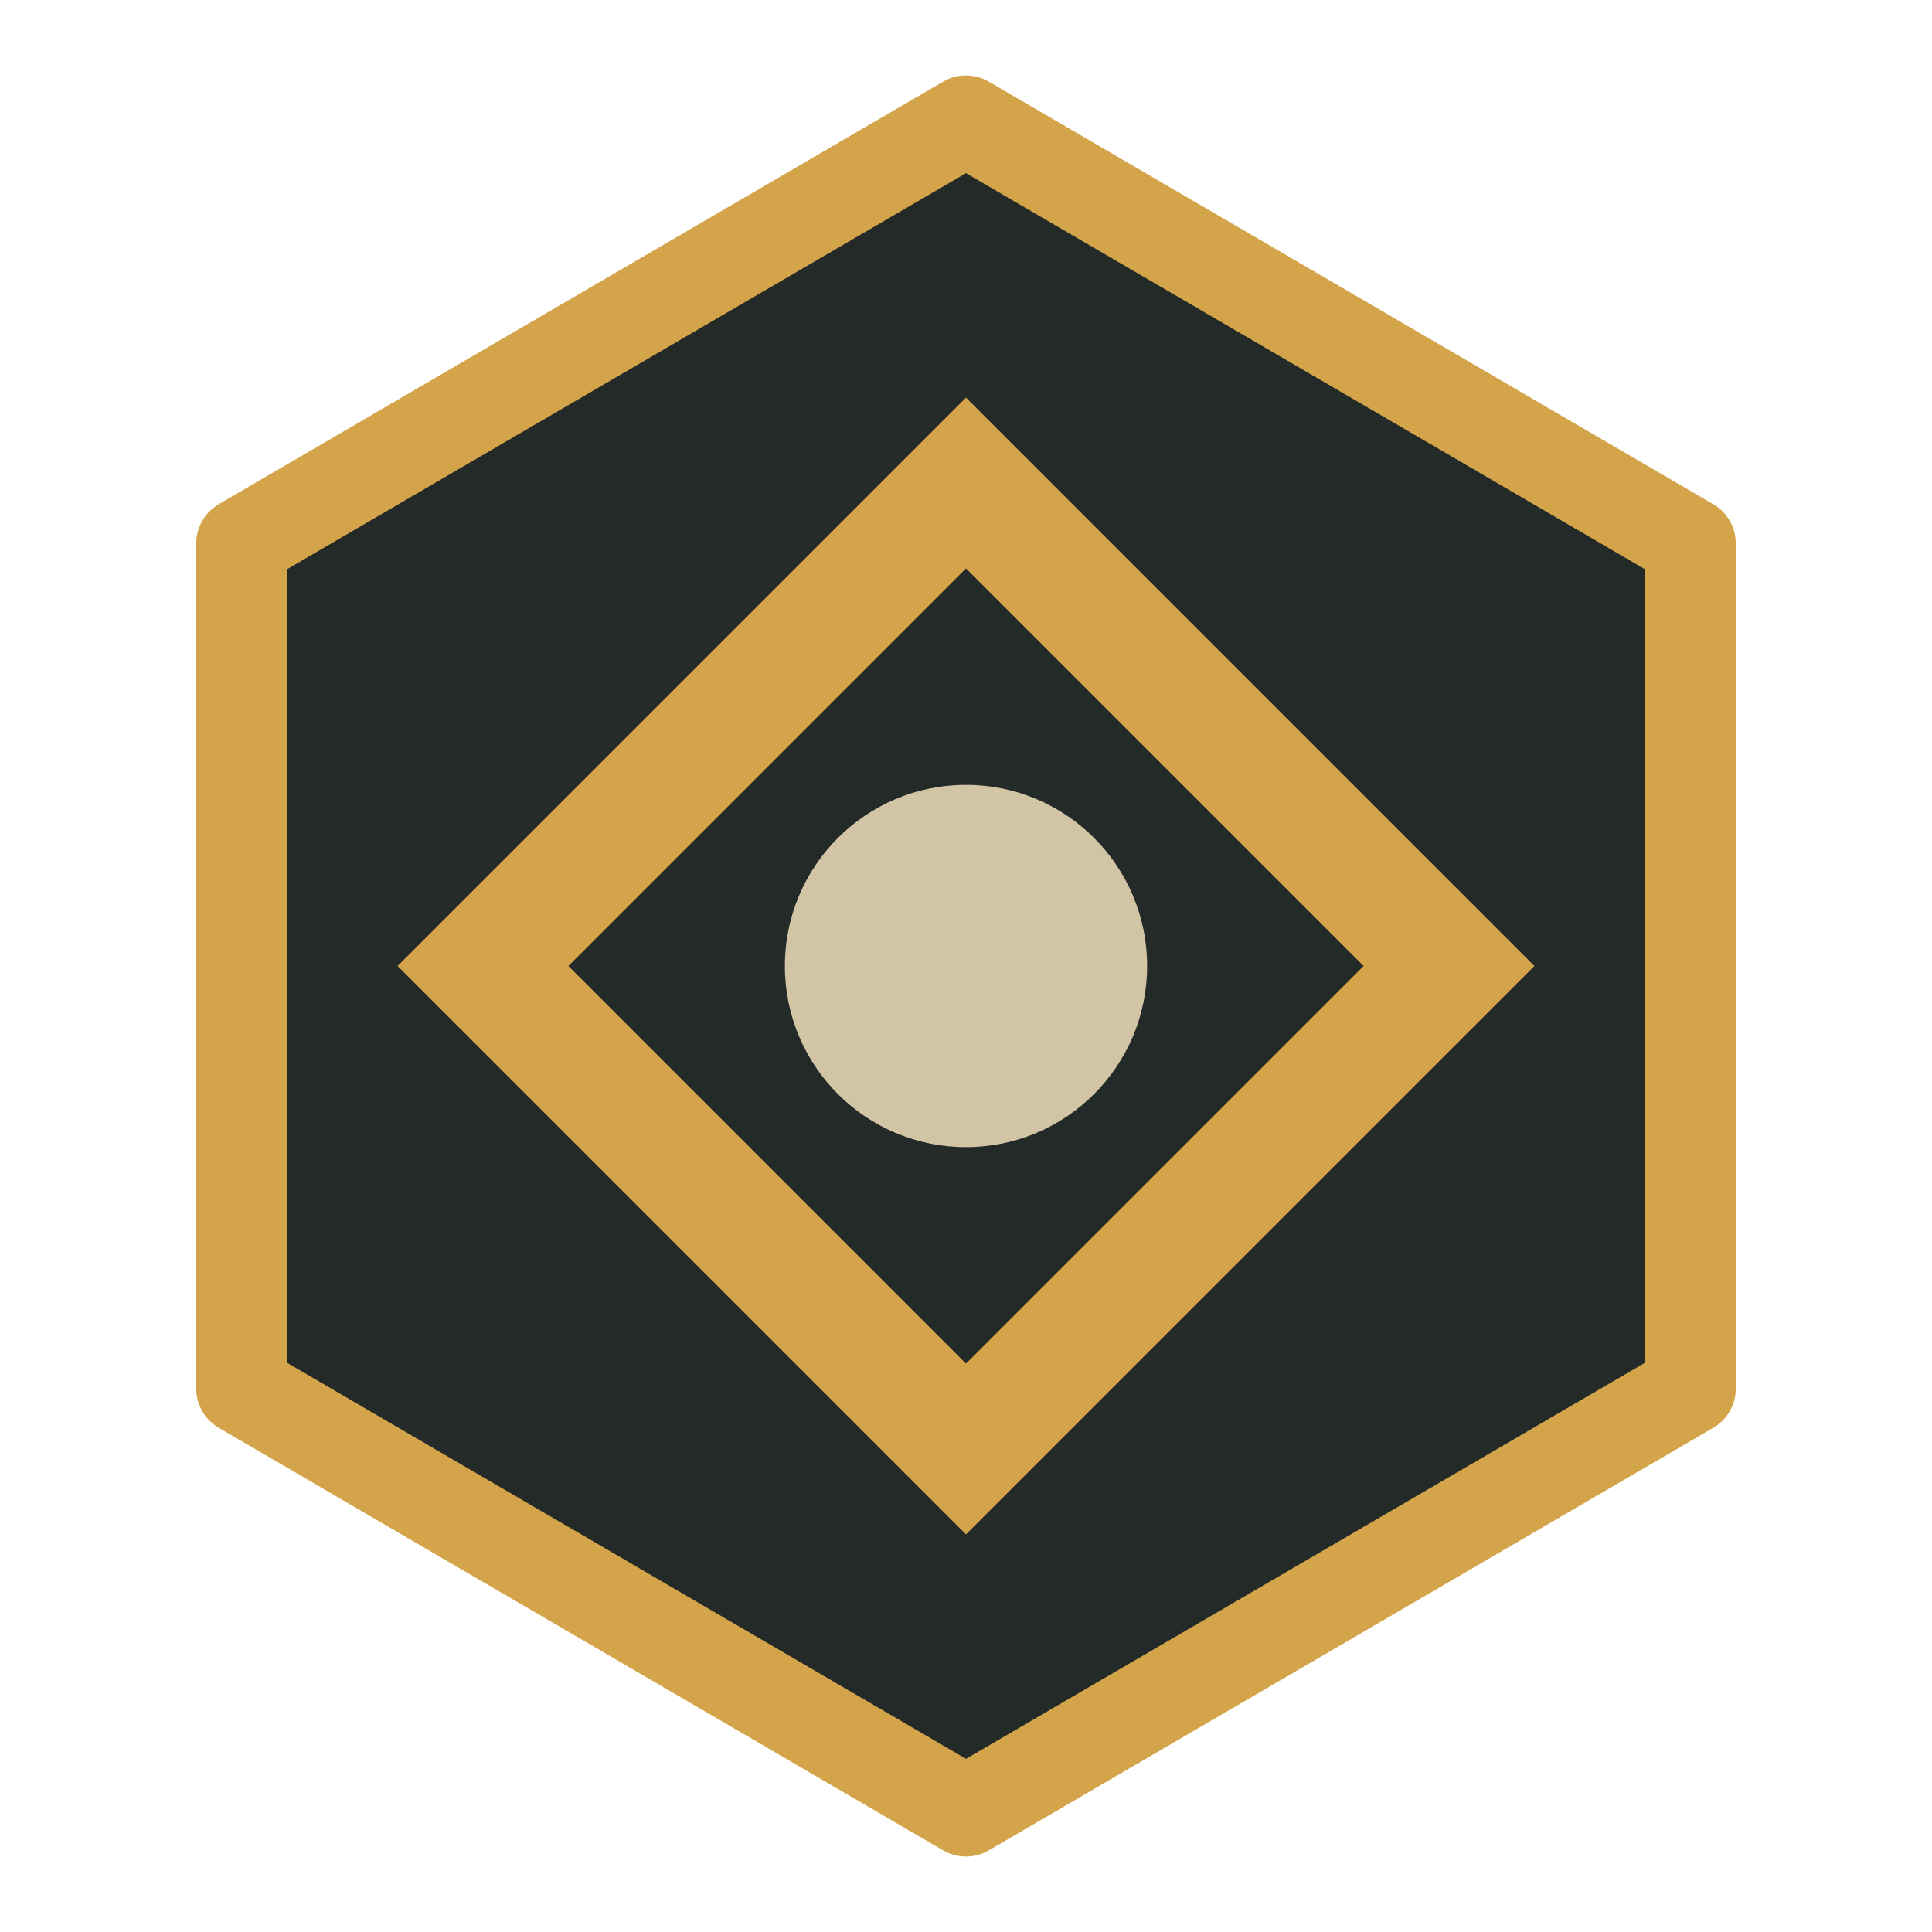
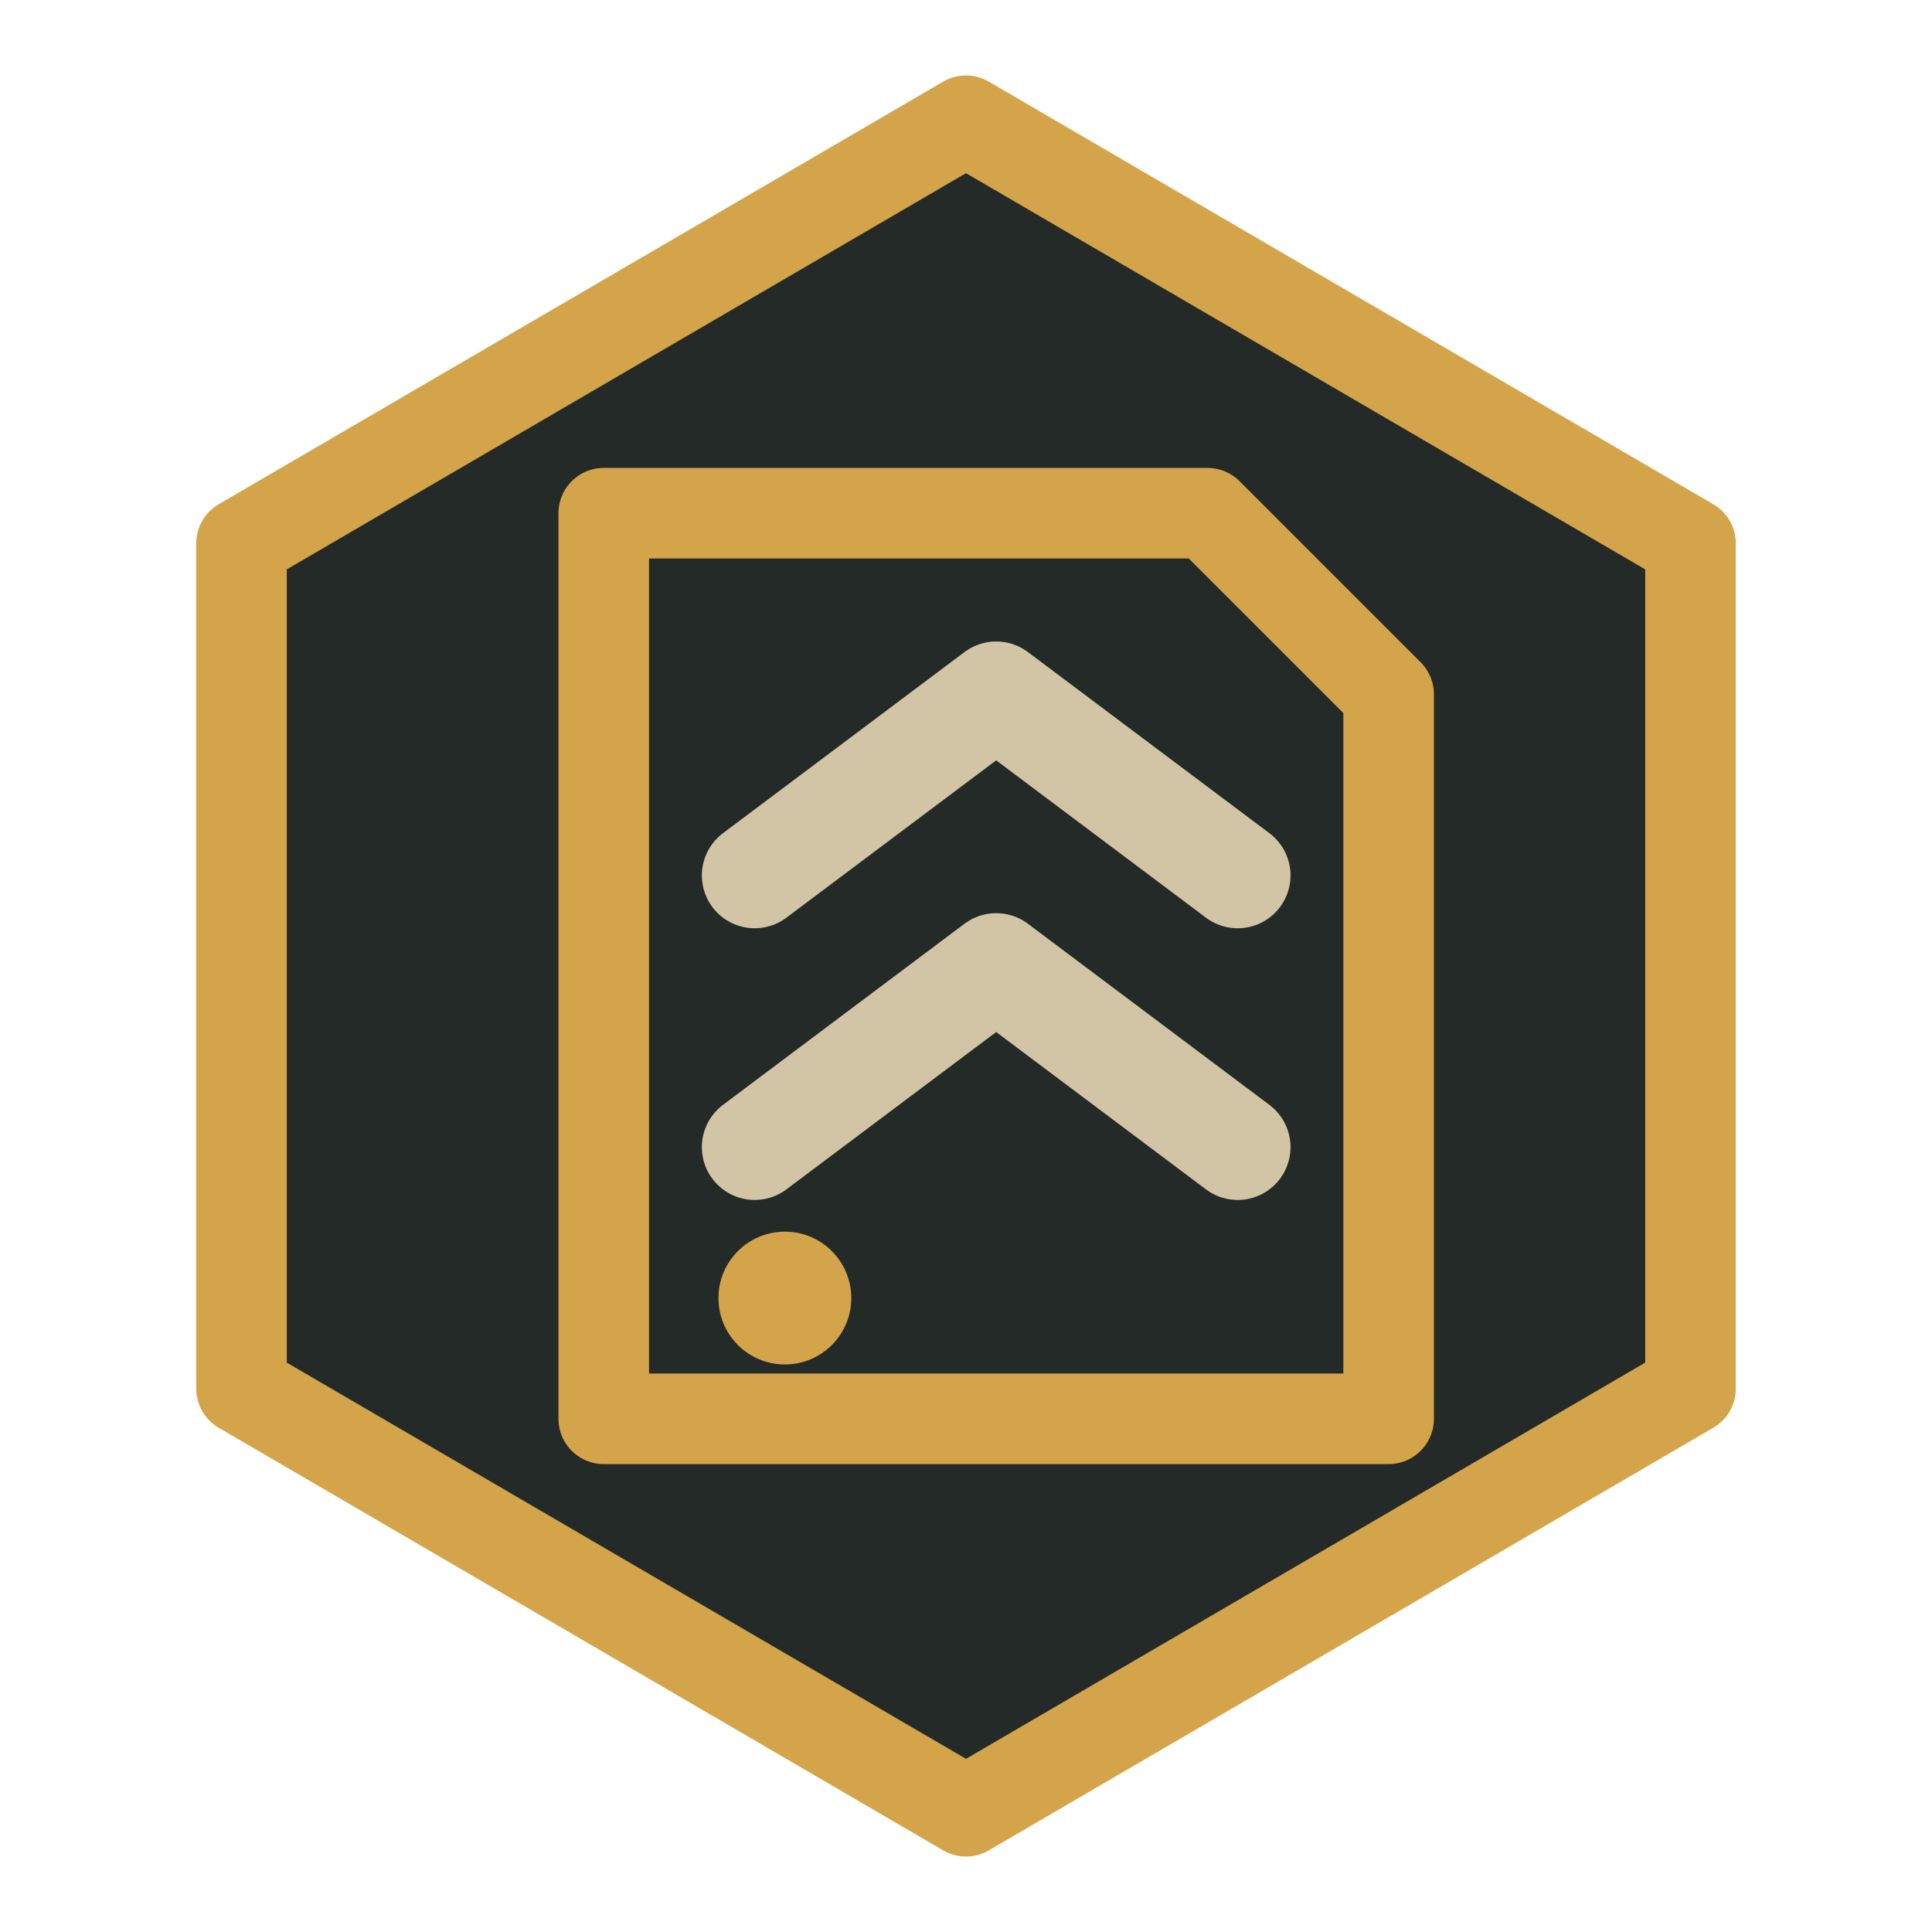
<svg xmlns="http://www.w3.org/2000/svg" viewBox="0 0 64 64">
  <polygon points="32,4 56,18 56,46 32,60 8,46 8,18" fill="#242a28" stroke="#d4a44a" stroke-width="3" stroke-linejoin="round" />
-   <polygon points="32,16 48,32 32,48 16,32" fill="none" stroke="#d4a44a" stroke-width="4" />
-   <circle cx="32" cy="32" r="6" fill="#d2c5a5" />
+   <polygon points="20,17 40,17 46,23 46,47 20,47" fill="none" stroke="#d4a44a" stroke-width="3" stroke-linejoin="round" />
+   <polyline points="25,29 33,23 41,29" fill="none" stroke="#d2c5a5" stroke-width="3.5" stroke-linecap="round" stroke-linejoin="round" />
+   <polyline points="25,38 33,32 41,38" fill="none" stroke="#d2c5a5" stroke-width="3.5" stroke-linecap="round" stroke-linejoin="round" />
+   <circle cx="26" cy="43" r="2.2" fill="#d4a44a" />
</svg>
